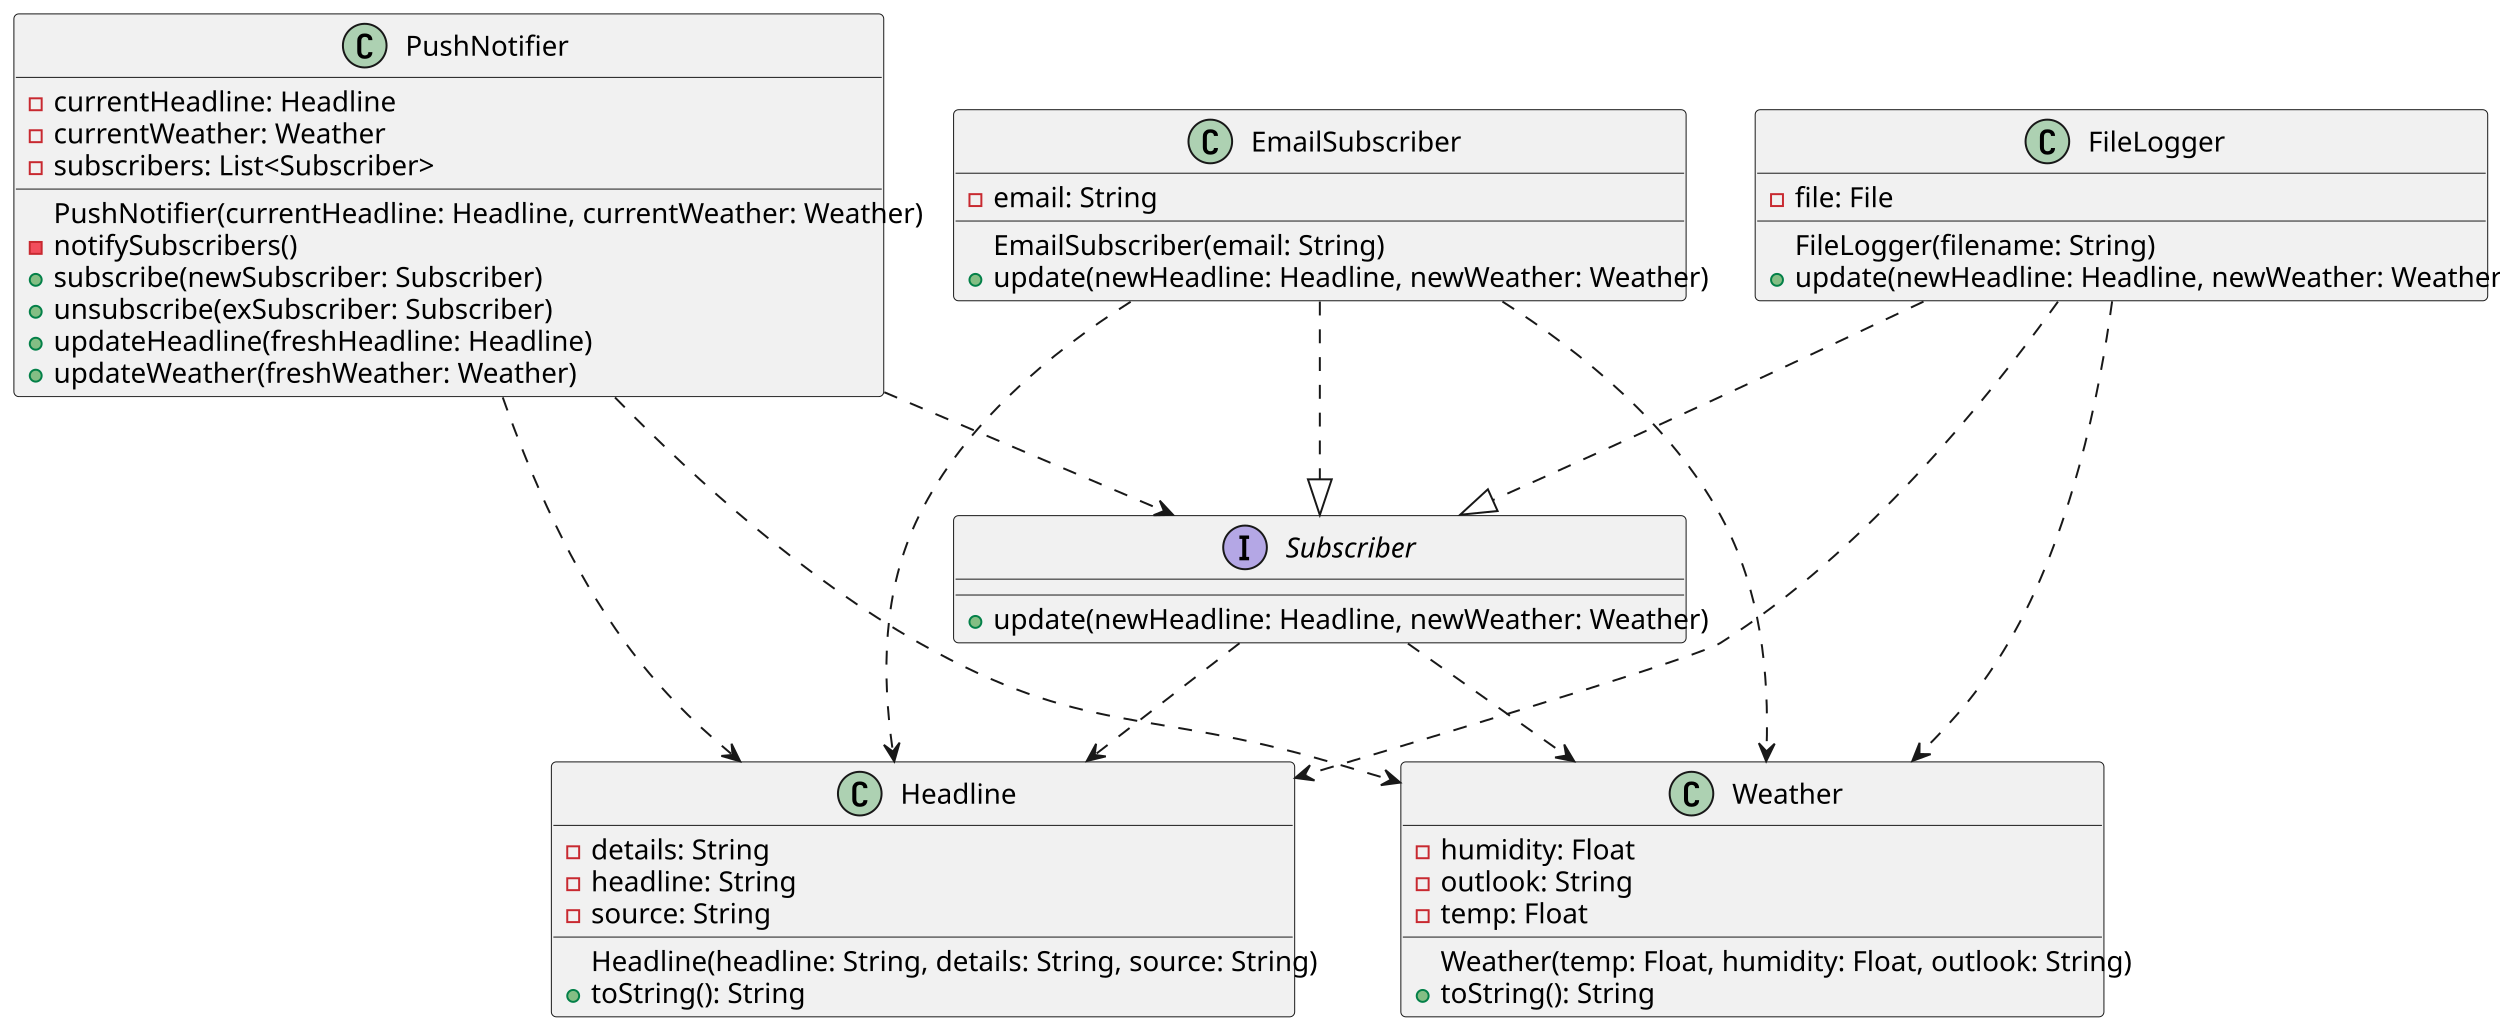
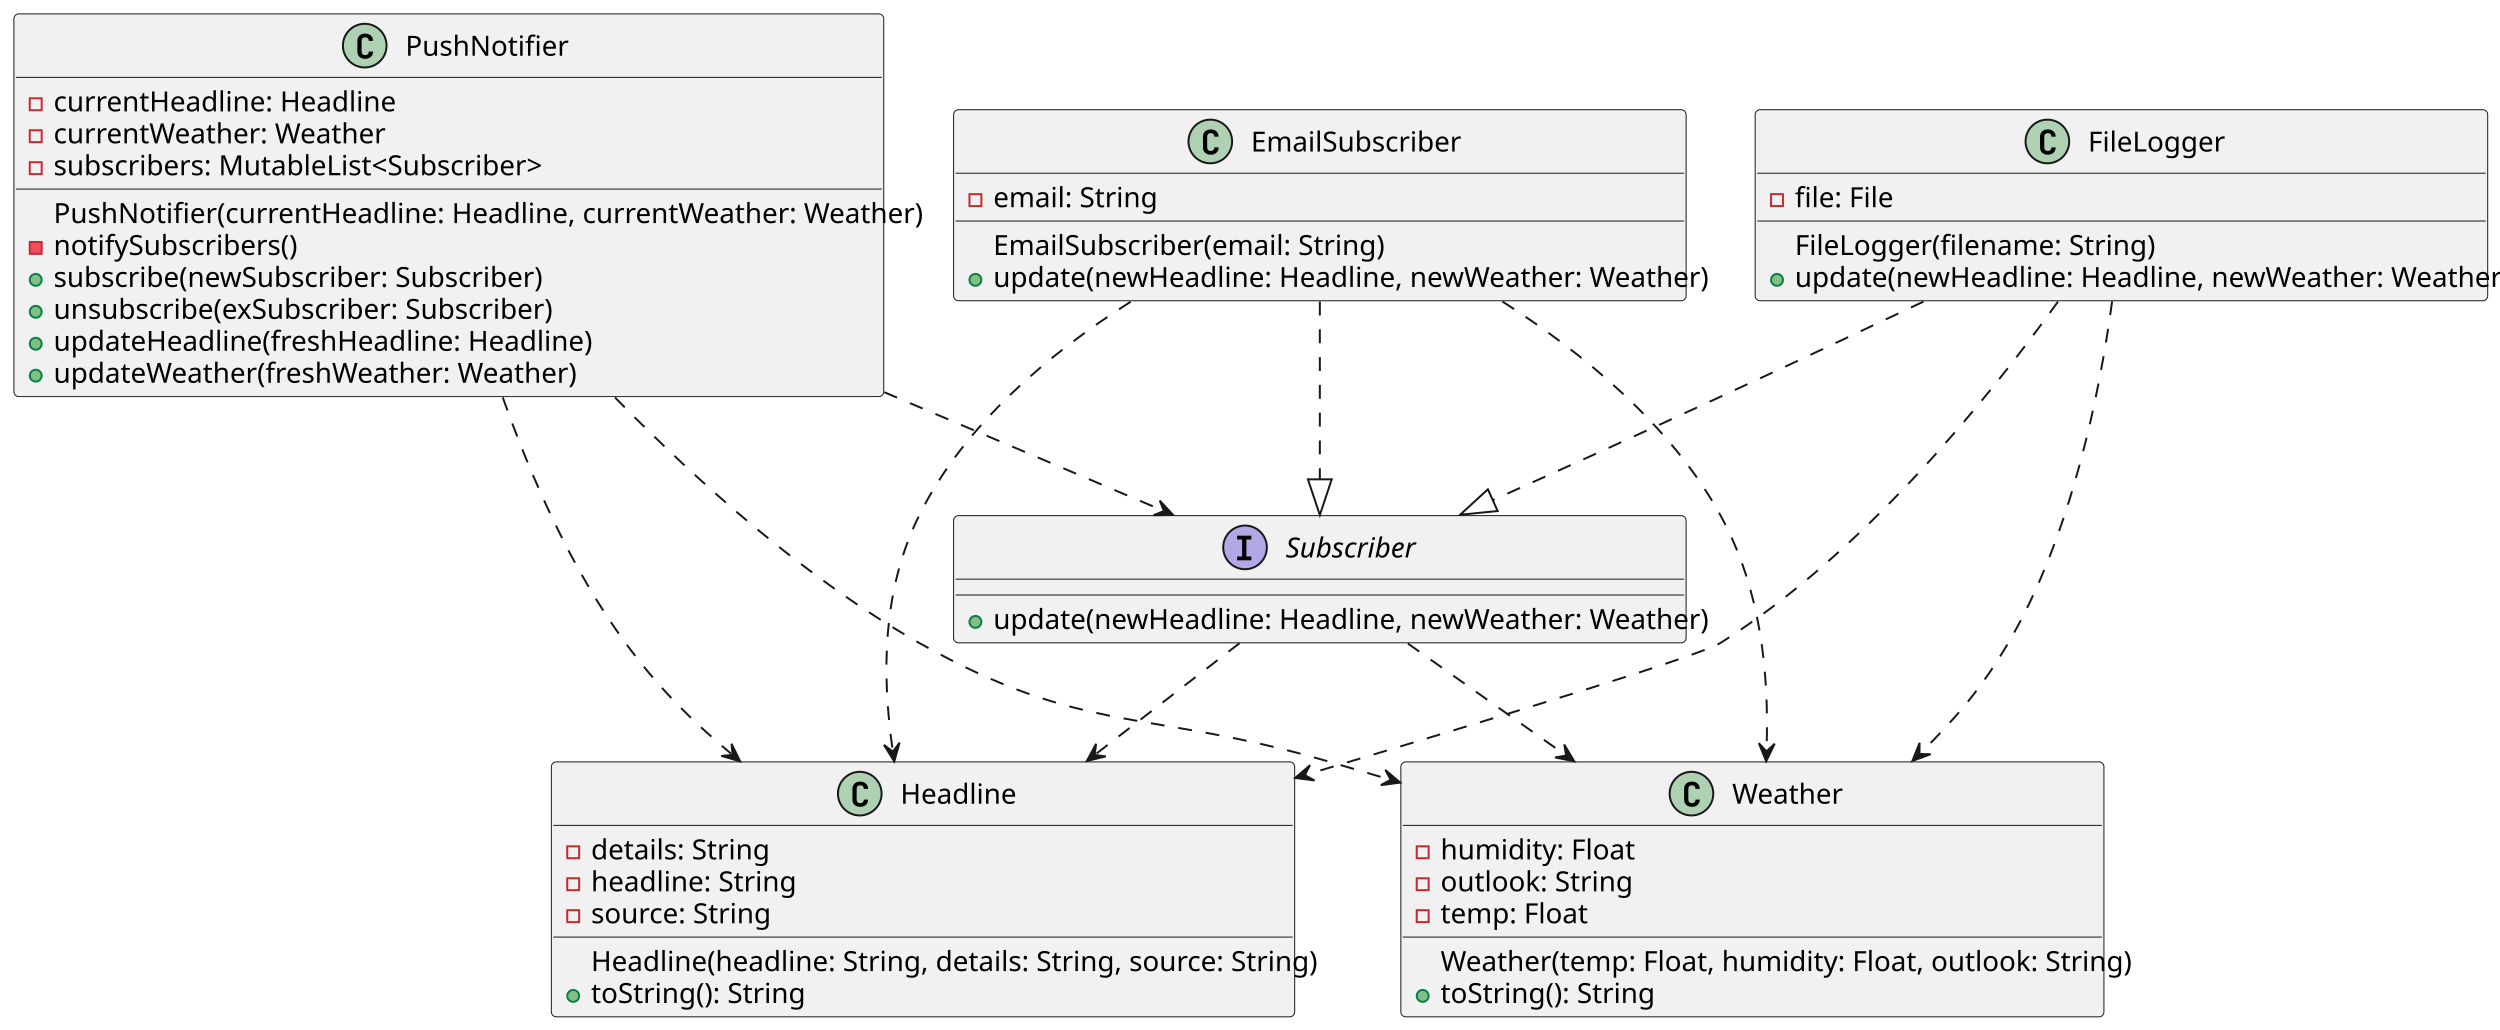
<svg xmlns="http://www.w3.org/2000/svg" contentStyleType="text/css" data-diagram-type="CLASS" height="519px" preserveAspectRatio="none" style="width:1260px;height:519px;background:#FFFFFF;" version="1.1" viewBox="0 0 1260 519" width="1260px" zoomAndPan="magnify">
  <defs />
  <g>
    <g class="entity" data-entity="PushNotifier" data-source-line="1" data-uid="ent0002" id="entity_PushNotifier">
      <rect fill="#F1F1F1" height="192.888" rx="2.5" ry="2.5" style="stroke:#181818;stroke-width:0.5;" width="438.405" x="7" y="7" />
      <ellipse cx="183.825" cy="23" fill="#ADD1B2" rx="11" ry="11" style="stroke:#181818;stroke-width:1;" />
-       <path d="M183.872,29.641 Q183.356,29.641 182.841,29.547 Q182.341,29.469 181.888,29.234 Q181.45,29 181.075,28.641 Q180.716,28.281 180.466,27.828 Q180.231,27.359 180.138,26.859 Q180.06,26.359 180.06,25.844 L180.06,20.656 Q180.06,20.156 180.138,19.656 Q180.231,19.141 180.466,18.688 Q180.716,18.234 181.075,17.875 Q181.45,17.5 181.888,17.266 Q182.341,17.031 182.841,16.953 Q183.356,16.875 183.872,16.875 Q184.356,16.875 184.81,16.938 Q185.278,17 185.716,17.188 Q186.169,17.359 186.544,17.656 Q186.919,17.953 187.169,18.359 Q187.435,18.75 187.56,19.219 Q187.685,19.672 187.685,20.156 L187.685,20.219 L185.653,20.219 L185.653,20.188 Q185.653,19.844 185.528,19.531 Q185.403,19.203 185.138,18.984 Q184.872,18.75 184.544,18.672 Q184.216,18.594 183.872,18.594 Q183.481,18.594 183.106,18.75 Q182.731,18.891 182.497,19.203 Q182.263,19.5 182.169,19.891 Q182.091,20.266 182.091,20.656 L182.091,25.844 Q182.091,26.234 182.169,26.625 Q182.263,27 182.497,27.312 Q182.731,27.609 183.106,27.766 Q183.481,27.922 183.872,27.922 Q184.216,27.922 184.544,27.844 Q184.872,27.75 185.138,27.531 Q185.403,27.312 185.528,26.984 Q185.653,26.656 185.653,26.328 L185.653,26.281 L187.685,26.281 L187.685,26.359 Q187.685,26.828 187.56,27.297 Q187.435,27.75 187.169,28.156 Q186.919,28.547 186.544,28.844 Q186.169,29.141 185.716,29.328 Q185.278,29.5 184.81,29.562 Q184.356,29.641 183.872,29.641 Z " fill="#000000" />
+       <path d="M184.06,29.672 Q182.856,29.672 181.966,29.219 Q181.091,28.766 180.606,27.953 Q180.122,27.125 180.122,26 L180.122,20.594 Q180.122,19.469 180.606,18.656 Q181.091,17.828 181.966,17.375 Q182.856,16.922 184.06,16.922 Q185.247,16.922 186.122,17.375 Q187.013,17.828 187.513,18.656 Q188.013,19.469 188.013,20.594 L185.856,20.594 Q185.856,19.719 185.388,19.266 Q184.935,18.797 184.06,18.797 Q183.2,18.797 182.716,19.266 Q182.247,19.719 182.247,20.594 L182.247,26 Q182.247,26.859 182.716,27.328 Q183.2,27.797 184.06,27.797 Q184.935,27.797 185.388,27.328 Q185.856,26.859 185.856,26 L188.013,26 Q188.013,27.125 187.513,27.953 Q187.013,28.766 186.122,29.219 Q185.247,29.672 184.06,29.672 Z " fill="#000000" />
      <text fill="#000000" font-family="sans-serif" font-size="14" lengthAdjust="spacing" textLength="76.255" x="204.325" y="28.082">PushNotifier</text>
      <line style="stroke:#181818;stroke-width:0.5;" x1="8" x2="444.405" y1="39" y2="39" />
      <rect fill="none" height="6" style="stroke:#C82930;stroke-width:1;" width="6" x="15" y="49.549" />
      <text fill="#000000" font-family="sans-serif" font-size="14" lengthAdjust="spacing" textLength="161.875" x="27" y="56.132">currentHeadline: Headline</text>
      <rect fill="none" height="6" style="stroke:#C82930;stroke-width:1;" width="6" x="15" y="65.648" />
      <text fill="#000000" font-family="sans-serif" font-size="14" lengthAdjust="spacing" textLength="157.172" x="27" y="72.231">currentWeather: Weather</text>
      <rect fill="none" height="6" style="stroke:#C82930;stroke-width:1;" width="6" x="15" y="81.747" />
-       <text fill="#000000" font-family="sans-serif" font-size="14" lengthAdjust="spacing" textLength="184.413" x="27" y="88.329">subscribers: List&lt;Subscriber&gt;</text>
+       <text fill="#000000" font-family="sans-serif" font-size="14" lengthAdjust="spacing" textLength="234.22" x="27" y="88.329">subscribers: MutableList&lt;Subscriber&gt;</text>
      <line style="stroke:#181818;stroke-width:0.5;" x1="8" x2="444.405" y1="95.296" y2="95.296" />
      <text fill="#000000" font-family="sans-serif" font-size="14" lengthAdjust="spacing" textLength="412.405" x="27" y="112.428">PushNotifier(currentHeadline: Headline, currentWeather: Weather)</text>
      <rect fill="#F24D5C" height="6" style="stroke:#C82930;stroke-width:1;" width="6" x="15" y="121.944" />
      <text fill="#000000" font-family="sans-serif" font-size="14" lengthAdjust="spacing" textLength="116.703" x="27" y="128.526">notifySubscribers()</text>
      <ellipse cx="18" cy="141.042" fill="#84BE84" rx="3" ry="3" style="stroke:#038048;stroke-width:1;" />
      <text fill="#000000" font-family="sans-serif" font-size="14" lengthAdjust="spacing" textLength="236.537" x="27" y="144.625">subscribe(newSubscriber: Subscriber)</text>
      <ellipse cx="18" cy="157.141" fill="#84BE84" rx="3" ry="3" style="stroke:#038048;stroke-width:1;" />
      <text fill="#000000" font-family="sans-serif" font-size="14" lengthAdjust="spacing" textLength="241.213" x="27" y="160.724">unsubscribe(exSubscriber: Subscriber)</text>
      <ellipse cx="18" cy="173.24" fill="#84BE84" rx="3" ry="3" style="stroke:#038048;stroke-width:1;" />
      <text fill="#000000" font-family="sans-serif" font-size="14" lengthAdjust="spacing" textLength="256.833" x="27" y="176.822">updateHeadline(freshHeadline: Headline)</text>
      <ellipse cx="18" cy="189.338" fill="#84BE84" rx="3" ry="3" style="stroke:#038048;stroke-width:1;" />
      <text fill="#000000" font-family="sans-serif" font-size="14" lengthAdjust="spacing" textLength="249.778" x="27" y="192.921">updateWeather(freshWeather: Weather)</text>
    </g>
    <g class="entity" data-entity="Subscriber" data-source-line="15" data-uid="ent0003" id="entity_Subscriber">
      <rect fill="#F1F1F1" height="64.099" rx="2.5" ry="2.5" style="stroke:#181818;stroke-width:0.5;" width="369.191" x="480.61" y="259.89" />
      <ellipse cx="627.497" cy="275.89" fill="#B4A7E5" rx="11" ry="11" style="stroke:#181818;stroke-width:1;" />
-       <path d="M624.654,282.39 L624.654,280.671 L626.091,280.671 L626.091,271.609 L624.654,271.609 L624.654,269.89 L629.544,269.89 L629.544,271.609 L628.107,271.609 L628.107,280.671 L629.544,280.671 L629.544,282.39 L624.654,282.39 Z " fill="#000000" />
+       <path d="M623.529,282.39 L623.529,280.468 L626.029,280.468 L626.029,271.906 L623.529,271.906 L623.529,269.984 L630.669,269.984 L630.669,271.906 L628.169,271.906 L628.169,280.468 L630.669,280.468 L630.669,282.39 L623.529,282.39 Z " fill="#000000" />
      <text fill="#000000" font-family="sans-serif" font-size="14" font-style="italic" lengthAdjust="spacing" textLength="66.917" x="647.997" y="280.973">Subscriber</text>
      <line style="stroke:#181818;stroke-width:0.5;" x1="481.61" x2="848.801" y1="291.89" y2="291.89" />
      <line style="stroke:#181818;stroke-width:0.5;" x1="481.61" x2="848.801" y1="299.89" y2="299.89" />
      <ellipse cx="491.61" cy="313.439" fill="#84BE84" rx="3" ry="3" style="stroke:#038048;stroke-width:1;" />
      <text fill="#000000" font-family="sans-serif" font-size="14" lengthAdjust="spacing" textLength="343.191" x="500.61" y="317.022">update(newHeadline: Headline, newWeather: Weather)</text>
    </g>
    <g class="entity" data-entity="EmailSubscriber" data-source-line="21" data-uid="ent0004" id="entity_EmailSubscriber">
      <rect fill="#F1F1F1" height="96.296" rx="2.5" ry="2.5" style="stroke:#181818;stroke-width:0.5;" width="369.191" x="480.61" y="55.3" />
      <ellipse cx="609.994" cy="71.3" fill="#ADD1B2" rx="11" ry="11" style="stroke:#181818;stroke-width:1;" />
-       <path d="M610.041,77.941 Q609.525,77.941 609.009,77.847 Q608.509,77.769 608.056,77.534 Q607.619,77.3 607.244,76.941 Q606.884,76.581 606.634,76.128 Q606.4,75.659 606.306,75.159 Q606.228,74.659 606.228,74.144 L606.228,68.956 Q606.228,68.456 606.306,67.956 Q606.4,67.441 606.634,66.987 Q606.884,66.534 607.244,66.175 Q607.619,65.8 608.056,65.566 Q608.509,65.331 609.009,65.253 Q609.525,65.175 610.041,65.175 Q610.525,65.175 610.978,65.237 Q611.447,65.3 611.884,65.487 Q612.337,65.659 612.712,65.956 Q613.087,66.253 613.337,66.659 Q613.603,67.05 613.728,67.519 Q613.853,67.972 613.853,68.456 L613.853,68.519 L611.822,68.519 L611.822,68.487 Q611.822,68.144 611.697,67.831 Q611.572,67.503 611.306,67.284 Q611.041,67.05 610.712,66.972 Q610.384,66.894 610.041,66.894 Q609.65,66.894 609.275,67.05 Q608.9,67.191 608.666,67.503 Q608.431,67.8 608.337,68.191 Q608.259,68.566 608.259,68.956 L608.259,74.144 Q608.259,74.534 608.337,74.925 Q608.431,75.3 608.666,75.612 Q608.9,75.909 609.275,76.066 Q609.65,76.222 610.041,76.222 Q610.384,76.222 610.712,76.144 Q611.041,76.05 611.306,75.831 Q611.572,75.612 611.697,75.284 Q611.822,74.956 611.822,74.628 L611.822,74.581 L613.853,74.581 L613.853,74.659 Q613.853,75.128 613.728,75.597 Q613.603,76.05 613.337,76.456 Q613.087,76.847 612.712,77.144 Q612.337,77.441 611.884,77.628 Q611.447,77.8 610.978,77.862 Q610.525,77.941 610.041,77.941 Z " fill="#000000" />
+       <path d="M610.228,77.972 Q609.025,77.972 608.134,77.519 Q607.259,77.066 606.775,76.253 Q606.291,75.425 606.291,74.3 L606.291,68.894 Q606.291,67.769 606.775,66.956 Q607.259,66.128 608.134,65.675 Q609.025,65.222 610.228,65.222 Q611.416,65.222 612.291,65.675 Q613.181,66.128 613.681,66.956 Q614.181,67.769 614.181,68.894 L612.025,68.894 Q612.025,68.019 611.556,67.566 Q611.103,67.097 610.228,67.097 Q609.369,67.097 608.884,67.566 Q608.416,68.019 608.416,68.894 L608.416,74.3 Q608.416,75.159 608.884,75.628 Q609.369,76.097 610.228,76.097 Q611.103,76.097 611.556,75.628 Q612.025,75.159 612.025,74.3 L614.181,74.3 Q614.181,75.425 613.681,76.253 Q613.181,77.066 612.291,77.519 Q611.416,77.972 610.228,77.972 Z " fill="#000000" />
      <text fill="#000000" font-family="sans-serif" font-size="14" lengthAdjust="spacing" textLength="101.924" x="630.494" y="76.382">EmailSubscriber</text>
      <line style="stroke:#181818;stroke-width:0.5;" x1="481.61" x2="848.801" y1="87.3" y2="87.3" />
      <rect fill="none" height="6" style="stroke:#C82930;stroke-width:1;" width="6" x="488.61" y="97.849" />
      <text fill="#000000" font-family="sans-serif" font-size="14" lengthAdjust="spacing" textLength="77.807" x="500.61" y="104.432">email: String</text>
      <line style="stroke:#181818;stroke-width:0.5;" x1="481.61" x2="848.801" y1="111.399" y2="111.399" />
      <text fill="#000000" font-family="sans-serif" font-size="14" lengthAdjust="spacing" textLength="189.055" x="500.61" y="128.53">EmailSubscriber(email: String)</text>
      <ellipse cx="491.61" cy="141.047" fill="#84BE84" rx="3" ry="3" style="stroke:#038048;stroke-width:1;" />
      <text fill="#000000" font-family="sans-serif" font-size="14" lengthAdjust="spacing" textLength="343.191" x="500.61" y="144.629">update(newHeadline: Headline, newWeather: Weather)</text>
    </g>
    <g class="entity" data-entity="FileLogger" data-source-line="29" data-uid="ent0006" id="entity_FileLogger">
      <rect fill="#F1F1F1" height="96.296" rx="2.5" ry="2.5" style="stroke:#181818;stroke-width:0.5;" width="369.191" x="884.61" y="55.3" />
      <ellipse cx="1031.88" cy="71.3" fill="#ADD1B2" rx="11" ry="11" style="stroke:#181818;stroke-width:1;" />
-       <path d="M1031.927,77.941 Q1031.411,77.941 1030.896,77.847 Q1030.396,77.769 1029.943,77.534 Q1029.505,77.3 1029.13,76.941 Q1028.771,76.581 1028.521,76.128 Q1028.286,75.659 1028.193,75.159 Q1028.114,74.659 1028.114,74.144 L1028.114,68.956 Q1028.114,68.456 1028.193,67.956 Q1028.286,67.441 1028.521,66.987 Q1028.771,66.534 1029.13,66.175 Q1029.505,65.8 1029.943,65.566 Q1030.396,65.331 1030.896,65.253 Q1031.411,65.175 1031.927,65.175 Q1032.411,65.175 1032.864,65.237 Q1033.333,65.3 1033.771,65.487 Q1034.224,65.659 1034.599,65.956 Q1034.974,66.253 1035.224,66.659 Q1035.489,67.05 1035.614,67.519 Q1035.739,67.972 1035.739,68.456 L1035.739,68.519 L1033.708,68.519 L1033.708,68.487 Q1033.708,68.144 1033.583,67.831 Q1033.458,67.503 1033.193,67.284 Q1032.927,67.05 1032.599,66.972 Q1032.271,66.894 1031.927,66.894 Q1031.536,66.894 1031.161,67.05 Q1030.786,67.191 1030.552,67.503 Q1030.318,67.8 1030.224,68.191 Q1030.146,68.566 1030.146,68.956 L1030.146,74.144 Q1030.146,74.534 1030.224,74.925 Q1030.318,75.3 1030.552,75.612 Q1030.786,75.909 1031.161,76.066 Q1031.536,76.222 1031.927,76.222 Q1032.271,76.222 1032.599,76.144 Q1032.927,76.05 1033.193,75.831 Q1033.458,75.612 1033.583,75.284 Q1033.708,74.956 1033.708,74.628 L1033.708,74.581 L1035.739,74.581 L1035.739,74.659 Q1035.739,75.128 1035.614,75.597 Q1035.489,76.05 1035.224,76.456 Q1034.974,76.847 1034.599,77.144 Q1034.224,77.441 1033.771,77.628 Q1033.333,77.8 1032.864,77.862 Q1032.411,77.941 1031.927,77.941 Z " fill="#000000" />
+       <path d="M1032.114,77.972 Q1030.911,77.972 1030.021,77.519 Q1029.146,77.066 1028.661,76.253 Q1028.177,75.425 1028.177,74.3 L1028.177,68.894 Q1028.177,67.769 1028.661,66.956 Q1029.146,66.128 1030.021,65.675 Q1030.911,65.222 1032.114,65.222 Q1033.302,65.222 1034.177,65.675 Q1035.068,66.128 1035.568,66.956 Q1036.068,67.769 1036.068,68.894 L1033.911,68.894 Q1033.911,68.019 1033.443,67.566 Q1032.989,67.097 1032.114,67.097 Q1031.255,67.097 1030.771,67.566 Q1030.302,68.019 1030.302,68.894 L1030.302,74.3 Q1030.302,75.159 1030.771,75.628 Q1031.255,76.097 1032.114,76.097 Q1032.989,76.097 1033.443,75.628 Q1033.911,75.159 1033.911,74.3 L1036.068,74.3 Q1036.068,75.425 1035.568,76.253 Q1035.068,77.066 1034.177,77.519 Q1033.302,77.972 1032.114,77.972 Z " fill="#000000" />
      <text fill="#000000" font-family="sans-serif" font-size="14" lengthAdjust="spacing" textLength="66.151" x="1052.38" y="76.382">FileLogger</text>
      <line style="stroke:#181818;stroke-width:0.5;" x1="885.61" x2="1252.801" y1="87.3" y2="87.3" />
      <rect fill="none" height="6" style="stroke:#C82930;stroke-width:1;" width="6" x="892.61" y="97.849" />
      <text fill="#000000" font-family="sans-serif" font-size="14" lengthAdjust="spacing" textLength="48.234" x="904.61" y="104.432">file: File</text>
      <line style="stroke:#181818;stroke-width:0.5;" x1="885.61" x2="1252.801" y1="111.399" y2="111.399" />
      <text fill="#000000" font-family="sans-serif" font-size="14" lengthAdjust="spacing" textLength="172.744" x="904.61" y="128.53">FileLogger(filename: String)</text>
      <ellipse cx="895.61" cy="141.047" fill="#84BE84" rx="3" ry="3" style="stroke:#038048;stroke-width:1;" />
      <text fill="#000000" font-family="sans-serif" font-size="14" lengthAdjust="spacing" textLength="343.191" x="904.61" y="144.629">update(newHeadline: Headline, newWeather: Weather)</text>
    </g>
    <g class="entity" data-entity="Headline" data-source-line="37" data-uid="ent0008" id="entity_Headline">
      <rect fill="#F1F1F1" height="128.493" rx="2.5" ry="2.5" style="stroke:#181818;stroke-width:0.5;" width="374.626" x="277.89" y="383.99" />
      <ellipse cx="433.322" cy="399.99" fill="#ADD1B2" rx="11" ry="11" style="stroke:#181818;stroke-width:1;" />
-       <path d="M433.369,406.631 Q432.853,406.631 432.338,406.537 Q431.838,406.459 431.385,406.224 Q430.947,405.99 430.572,405.631 Q430.213,405.271 429.963,404.818 Q429.728,404.349 429.635,403.849 Q429.557,403.349 429.557,402.834 L429.557,397.646 Q429.557,397.146 429.635,396.646 Q429.728,396.131 429.963,395.678 Q430.213,395.224 430.572,394.865 Q430.947,394.49 431.385,394.256 Q431.838,394.021 432.338,393.943 Q432.853,393.865 433.369,393.865 Q433.853,393.865 434.307,393.928 Q434.775,393.99 435.213,394.178 Q435.666,394.349 436.041,394.646 Q436.416,394.943 436.666,395.349 Q436.932,395.74 437.057,396.209 Q437.182,396.662 437.182,397.146 L437.182,397.209 L435.15,397.209 L435.15,397.178 Q435.15,396.834 435.025,396.521 Q434.9,396.193 434.635,395.974 Q434.369,395.74 434.041,395.662 Q433.713,395.584 433.369,395.584 Q432.978,395.584 432.603,395.74 Q432.228,395.881 431.994,396.193 Q431.76,396.49 431.666,396.881 Q431.588,397.256 431.588,397.646 L431.588,402.834 Q431.588,403.224 431.666,403.615 Q431.76,403.99 431.994,404.303 Q432.228,404.599 432.603,404.756 Q432.978,404.912 433.369,404.912 Q433.713,404.912 434.041,404.834 Q434.369,404.74 434.635,404.521 Q434.9,404.303 435.025,403.974 Q435.15,403.646 435.15,403.318 L435.15,403.271 L437.182,403.271 L437.182,403.349 Q437.182,403.818 437.057,404.287 Q436.932,404.74 436.666,405.146 Q436.416,405.537 436.041,405.834 Q435.666,406.131 435.213,406.318 Q434.775,406.49 434.307,406.553 Q433.853,406.631 433.369,406.631 Z " fill="#000000" />
+       <path d="M433.557,406.662 Q432.353,406.662 431.463,406.209 Q430.588,405.756 430.103,404.943 Q429.619,404.115 429.619,402.99 L429.619,397.584 Q429.619,396.459 430.103,395.646 Q430.588,394.818 431.463,394.365 Q432.353,393.912 433.557,393.912 Q434.744,393.912 435.619,394.365 Q436.51,394.818 437.01,395.646 Q437.51,396.459 437.51,397.584 L435.353,397.584 Q435.353,396.709 434.885,396.256 Q434.432,395.787 433.557,395.787 Q432.697,395.787 432.213,396.256 Q431.744,396.709 431.744,397.584 L431.744,402.99 Q431.744,403.849 432.213,404.318 Q432.697,404.787 433.557,404.787 Q434.432,404.787 434.885,404.318 Q435.353,403.849 435.353,402.99 L437.51,402.99 Q437.51,404.115 437.01,404.943 Q436.51,405.756 435.619,406.209 Q434.744,406.662 433.557,406.662 Z " fill="#000000" />
      <text fill="#000000" font-family="sans-serif" font-size="14" lengthAdjust="spacing" textLength="55.262" x="453.822" y="405.072">Headline</text>
      <line style="stroke:#181818;stroke-width:0.5;" x1="278.89" x2="651.516" y1="415.99" y2="415.99" />
      <rect fill="none" height="6" style="stroke:#C82930;stroke-width:1;" width="6" x="285.89" y="426.539" />
      <text fill="#000000" font-family="sans-serif" font-size="14" lengthAdjust="spacing" textLength="84.82" x="297.89" y="433.122">details: String</text>
      <rect fill="none" height="6" style="stroke:#C82930;stroke-width:1;" width="6" x="285.89" y="442.638" />
      <text fill="#000000" font-family="sans-serif" font-size="14" lengthAdjust="spacing" textLength="97.289" x="297.89" y="449.221">headline: String</text>
      <rect fill="none" height="6" style="stroke:#C82930;stroke-width:1;" width="6" x="285.89" y="458.737" />
      <text fill="#000000" font-family="sans-serif" font-size="14" lengthAdjust="spacing" textLength="86.372" x="297.89" y="465.319">source: String</text>
      <line style="stroke:#181818;stroke-width:0.5;" x1="278.89" x2="651.516" y1="472.286" y2="472.286" />
      <text fill="#000000" font-family="sans-serif" font-size="14" lengthAdjust="spacing" textLength="348.626" x="297.89" y="489.418">Headline(headline: String, details: String, source: String)</text>
      <ellipse cx="288.89" cy="501.934" fill="#84BE84" rx="3" ry="3" style="stroke:#038048;stroke-width:1;" />
      <text fill="#000000" font-family="sans-serif" font-size="14" lengthAdjust="spacing" textLength="101.924" x="297.89" y="505.516">toString(): String</text>
    </g>
    <g class="entity" data-entity="Weather" data-source-line="47" data-uid="ent0009" id="entity_Weather">
      <rect fill="#F1F1F1" height="128.493" rx="2.5" ry="2.5" style="stroke:#181818;stroke-width:0.5;" width="354.351" x="706.03" y="383.99" />
      <ellipse cx="852.5" cy="399.99" fill="#ADD1B2" rx="11" ry="11" style="stroke:#181818;stroke-width:1;" />
-       <path d="M852.547,406.631 Q852.032,406.631 851.516,406.537 Q851.016,406.459 850.563,406.224 Q850.125,405.99 849.75,405.631 Q849.391,405.271 849.141,404.818 Q848.907,404.349 848.813,403.849 Q848.735,403.349 848.735,402.834 L848.735,397.646 Q848.735,397.146 848.813,396.646 Q848.907,396.131 849.141,395.678 Q849.391,395.224 849.75,394.865 Q850.125,394.49 850.563,394.256 Q851.016,394.021 851.516,393.943 Q852.032,393.865 852.547,393.865 Q853.032,393.865 853.485,393.928 Q853.953,393.99 854.391,394.178 Q854.844,394.349 855.219,394.646 Q855.594,394.943 855.844,395.349 Q856.11,395.74 856.235,396.209 Q856.36,396.662 856.36,397.146 L856.36,397.209 L854.328,397.209 L854.328,397.178 Q854.328,396.834 854.203,396.521 Q854.078,396.193 853.813,395.974 Q853.547,395.74 853.219,395.662 Q852.891,395.584 852.547,395.584 Q852.157,395.584 851.782,395.74 Q851.407,395.881 851.172,396.193 Q850.938,396.49 850.844,396.881 Q850.766,397.256 850.766,397.646 L850.766,402.834 Q850.766,403.224 850.844,403.615 Q850.938,403.99 851.172,404.303 Q851.407,404.599 851.782,404.756 Q852.157,404.912 852.547,404.912 Q852.891,404.912 853.219,404.834 Q853.547,404.74 853.813,404.521 Q854.078,404.303 854.203,403.974 Q854.328,403.646 854.328,403.318 L854.328,403.271 L856.36,403.271 L856.36,403.349 Q856.36,403.818 856.235,404.287 Q856.11,404.74 855.844,405.146 Q855.594,405.537 855.219,405.834 Q854.844,406.131 854.391,406.318 Q853.953,406.49 853.485,406.553 Q853.032,406.631 852.547,406.631 Z " fill="#000000" />
+       <path d="M852.735,406.662 Q851.532,406.662 850.641,406.209 Q849.766,405.756 849.282,404.943 Q848.797,404.115 848.797,402.99 L848.797,397.584 Q848.797,396.459 849.282,395.646 Q849.766,394.818 850.641,394.365 Q851.532,393.912 852.735,393.912 Q853.922,393.912 854.797,394.365 Q855.688,394.818 856.188,395.646 Q856.688,396.459 856.688,397.584 L854.532,397.584 Q854.532,396.709 854.063,396.256 Q853.61,395.787 852.735,395.787 Q851.875,395.787 851.391,396.256 Q850.922,396.709 850.922,397.584 L850.922,402.99 Q850.922,403.849 851.391,404.318 Q851.875,404.787 852.735,404.787 Q853.61,404.787 854.063,404.318 Q854.532,403.849 854.532,402.99 L856.688,402.99 Q856.688,404.115 856.188,404.943 Q855.688,405.756 854.797,406.209 Q853.922,406.662 852.735,406.662 Z " fill="#000000" />
      <text fill="#000000" font-family="sans-serif" font-size="14" lengthAdjust="spacing" textLength="52.91" x="873" y="405.072">Weather</text>
      <line style="stroke:#181818;stroke-width:0.5;" x1="707.03" x2="1059.381" y1="415.99" y2="415.99" />
      <rect fill="none" height="6" style="stroke:#C82930;stroke-width:1;" width="6" x="714.03" y="426.539" />
      <text fill="#000000" font-family="sans-serif" font-size="14" lengthAdjust="spacing" textLength="91.034" x="726.03" y="433.122">humidity: Float</text>
      <rect fill="none" height="6" style="stroke:#C82930;stroke-width:1;" width="6" x="714.03" y="442.638" />
      <text fill="#000000" font-family="sans-serif" font-size="14" lengthAdjust="spacing" textLength="89.496" x="726.03" y="449.221">outlook: String</text>
      <rect fill="none" height="6" style="stroke:#C82930;stroke-width:1;" width="6" x="714.03" y="458.737" />
      <text fill="#000000" font-family="sans-serif" font-size="14" lengthAdjust="spacing" textLength="70.027" x="726.03" y="465.319">temp: Float</text>
      <line style="stroke:#181818;stroke-width:0.5;" x1="707.03" x2="1059.381" y1="472.286" y2="472.286" />
      <text fill="#000000" font-family="sans-serif" font-size="14" lengthAdjust="spacing" textLength="328.351" x="726.03" y="489.418">Weather(temp: Float, humidity: Float, outlook: String)</text>
      <ellipse cx="717.03" cy="501.934" fill="#84BE84" rx="3" ry="3" style="stroke:#038048;stroke-width:1;" />
      <text fill="#000000" font-family="sans-serif" font-size="14" lengthAdjust="spacing" textLength="101.924" x="726.03" y="505.516">toString(): String</text>
    </g>
    <g class="link" data-entity-1="EmailSubscriber" data-entity-2="Subscriber" data-source-line="27" data-uid="lnk5" id="link_EmailSubscriber_Subscriber">
      <path codeLine="27" d="M665.2,151.99 C665.2,185.76 665.2,212.17 665.2,241.59" fill="none" id="EmailSubscriber-to-Subscriber" style="stroke:#181818;stroke-width:1;stroke-dasharray:7,7;" />
      <polygon fill="none" points="665.2,259.59,671.2,241.59,659.2,241.59,665.2,259.59" style="stroke:#181818;stroke-width:1;" />
    </g>
    <g class="link" data-entity-1="FileLogger" data-entity-2="Subscriber" data-source-line="35" data-uid="lnk7" id="link_FileLogger_Subscriber">
      <path codeLine="35" d="M969.45,152.01 C936.91,167.41 900.57,184.49 867.2,199.89 C823.72,219.96 791.178,234.683 752.348,252.073" fill="none" id="FileLogger-to-Subscriber" style="stroke:#181818;stroke-width:1;stroke-dasharray:7,7;" />
      <polygon fill="none" points="735.92,259.43,754.8,257.549,749.895,246.597,735.92,259.43" style="stroke:#181818;stroke-width:1;" />
    </g>
    <g class="link" data-entity-1="PushNotifier" data-entity-2="Subscriber" data-source-line="57" data-uid="lnk10" id="link_PushNotifier_Subscriber">
      <path codeLine="57" d="M445.7,197.69 C498.22,220 545.218,239.964 585.708,257.164" fill="none" id="PushNotifier-to-Subscriber" style="stroke:#181818;stroke-width:1;stroke-dasharray:7,7;" />
      <polygon fill="#181818" points="591.23,259.51,584.51,252.31,586.628,257.555,581.383,259.673,591.23,259.51" style="stroke:#181818;stroke-width:1;" />
    </g>
    <g class="link" data-entity-1="PushNotifier" data-entity-2="Headline" data-source-line="58" data-uid="lnk11" id="link_PushNotifier_Headline">
      <path codeLine="58" d="M253.39,200.28 C267.74,240.84 288.1,287.13 315.2,323.99 C331.28,345.85 347.471,362.287 368.431,379.847" fill="none" id="PushNotifier-to-Headline" style="stroke:#181818;stroke-width:1;stroke-dasharray:7,7;" />
      <polygon fill="#181818" points="373.03,383.7,368.7,374.854,369.197,380.489,363.562,380.986,373.03,383.7" style="stroke:#181818;stroke-width:1;" />
    </g>
    <g class="link" data-entity-1="PushNotifier" data-entity-2="Weather" data-source-line="59" data-uid="lnk12" id="link_PushNotifier_Weather">
      <path codeLine="59" d="M309.96,200.32 C352.13,243.47 406.33,291.82 463.2,323.99 C546.58,371.14 578.29,357.02 670.2,383.99 C681.77,387.38 687.935,389.194 699.945,392.734" fill="none" id="PushNotifier-to-Weather" style="stroke:#181818;stroke-width:1;stroke-dasharray:7,7;" />
      <polygon fill="#181818" points="705.7,394.43,698.198,388.049,700.904,393.016,695.936,395.722,705.7,394.43" style="stroke:#181818;stroke-width:1;" />
    </g>
    <g class="link" data-entity-1="Subscriber" data-entity-2="Headline" data-source-line="60" data-uid="lnk13" id="link_Subscriber_Headline">
      <path codeLine="60" d="M624.73,324.16 C602.59,341.24 579.07,359.385 552.5,379.885" fill="none" id="Subscriber-to-Headline" style="stroke:#181818;stroke-width:1;stroke-dasharray:7,7;" />
      <polygon fill="#181818" points="547.75,383.55,557.319,381.219,551.709,380.496,552.432,374.885,547.75,383.55" style="stroke:#181818;stroke-width:1;" />
    </g>
    <g class="link" data-entity-1="Subscriber" data-entity-2="Weather" data-source-line="61" data-uid="lnk14" id="link_Subscriber_Weather">
      <path codeLine="61" d="M709.58,324.35 C733.73,341.44 759.613,359.753 788.523,380.223" fill="none" id="Subscriber-to-Weather" style="stroke:#181818;stroke-width:1;stroke-dasharray:7,7;" />
      <polygon fill="#181818" points="793.42,383.69,788.386,375.225,789.339,380.801,783.763,381.754,793.42,383.69" style="stroke:#181818;stroke-width:1;" />
    </g>
    <g class="link" data-entity-1="EmailSubscriber" data-entity-2="Headline" data-source-line="62" data-uid="lnk15" id="link_EmailSubscriber_Headline">
      <path codeLine="62" d="M569.85,152.08 C529.1,177.91 485.78,214.03 463.2,259.89 C444.45,297.97 444.497,339.969 449.867,377.82" fill="none" id="EmailSubscriber-to-Headline" style="stroke:#181818;stroke-width:1;stroke-dasharray:7,7;" />
      <polygon fill="#181818" points="450.71,383.76,453.406,374.287,450.008,378.81,445.485,375.411,450.71,383.76" style="stroke:#181818;stroke-width:1;" />
    </g>
    <g class="link" data-entity-1="EmailSubscriber" data-entity-2="Weather" data-source-line="63" data-uid="lnk16" id="link_EmailSubscriber_Weather">
      <path codeLine="63" d="M757.23,151.98 C798.05,178.08 842.38,214.45 867.2,259.89 C887.71,297.42 891.62,339.593 890.35,377.693" fill="none" id="EmailSubscriber-to-Weather" style="stroke:#181818;stroke-width:1;stroke-dasharray:7,7;" />
      <polygon fill="#181818" points="890.15,383.69,894.448,374.828,890.317,378.693,886.452,374.562,890.15,383.69" style="stroke:#181818;stroke-width:1;" />
    </g>
    <g class="link" data-entity-1="FileLogger" data-entity-2="Headline" data-source-line="64" data-uid="lnk17" id="link_FileLogger_Headline">
      <path codeLine="64" d="M1037.21,152.04 C1001.38,201.81 938.85,278.84 867.2,323.99 C857.12,330.34 758.41,360.586 658.51,390.366" fill="none" id="FileLogger-to-Headline" style="stroke:#181818;stroke-width:1;stroke-dasharray:7,7;" />
      <polygon fill="#181818" points="652.76,392.08,662.528,393.342,657.552,390.652,660.242,385.676,652.76,392.08" style="stroke:#181818;stroke-width:1;" />
    </g>
    <g class="link" data-entity-1="FileLogger" data-entity-2="Weather" data-source-line="65" data-uid="lnk18" id="link_FileLogger_Weather">
      <path codeLine="65" d="M1064.51,151.86 C1058.22,198.38 1043.92,270 1012.2,323.99 C999.5,345.62 986.208,361.714 968.118,379.334" fill="none" id="FileLogger-to-Weather" style="stroke:#181818;stroke-width:1;stroke-dasharray:7,7;" />
      <polygon fill="#181818" points="963.82,383.52,973.058,380.106,967.402,380.031,967.476,374.375,963.82,383.52" style="stroke:#181818;stroke-width:1;" />
    </g>
  </g>
</svg>
